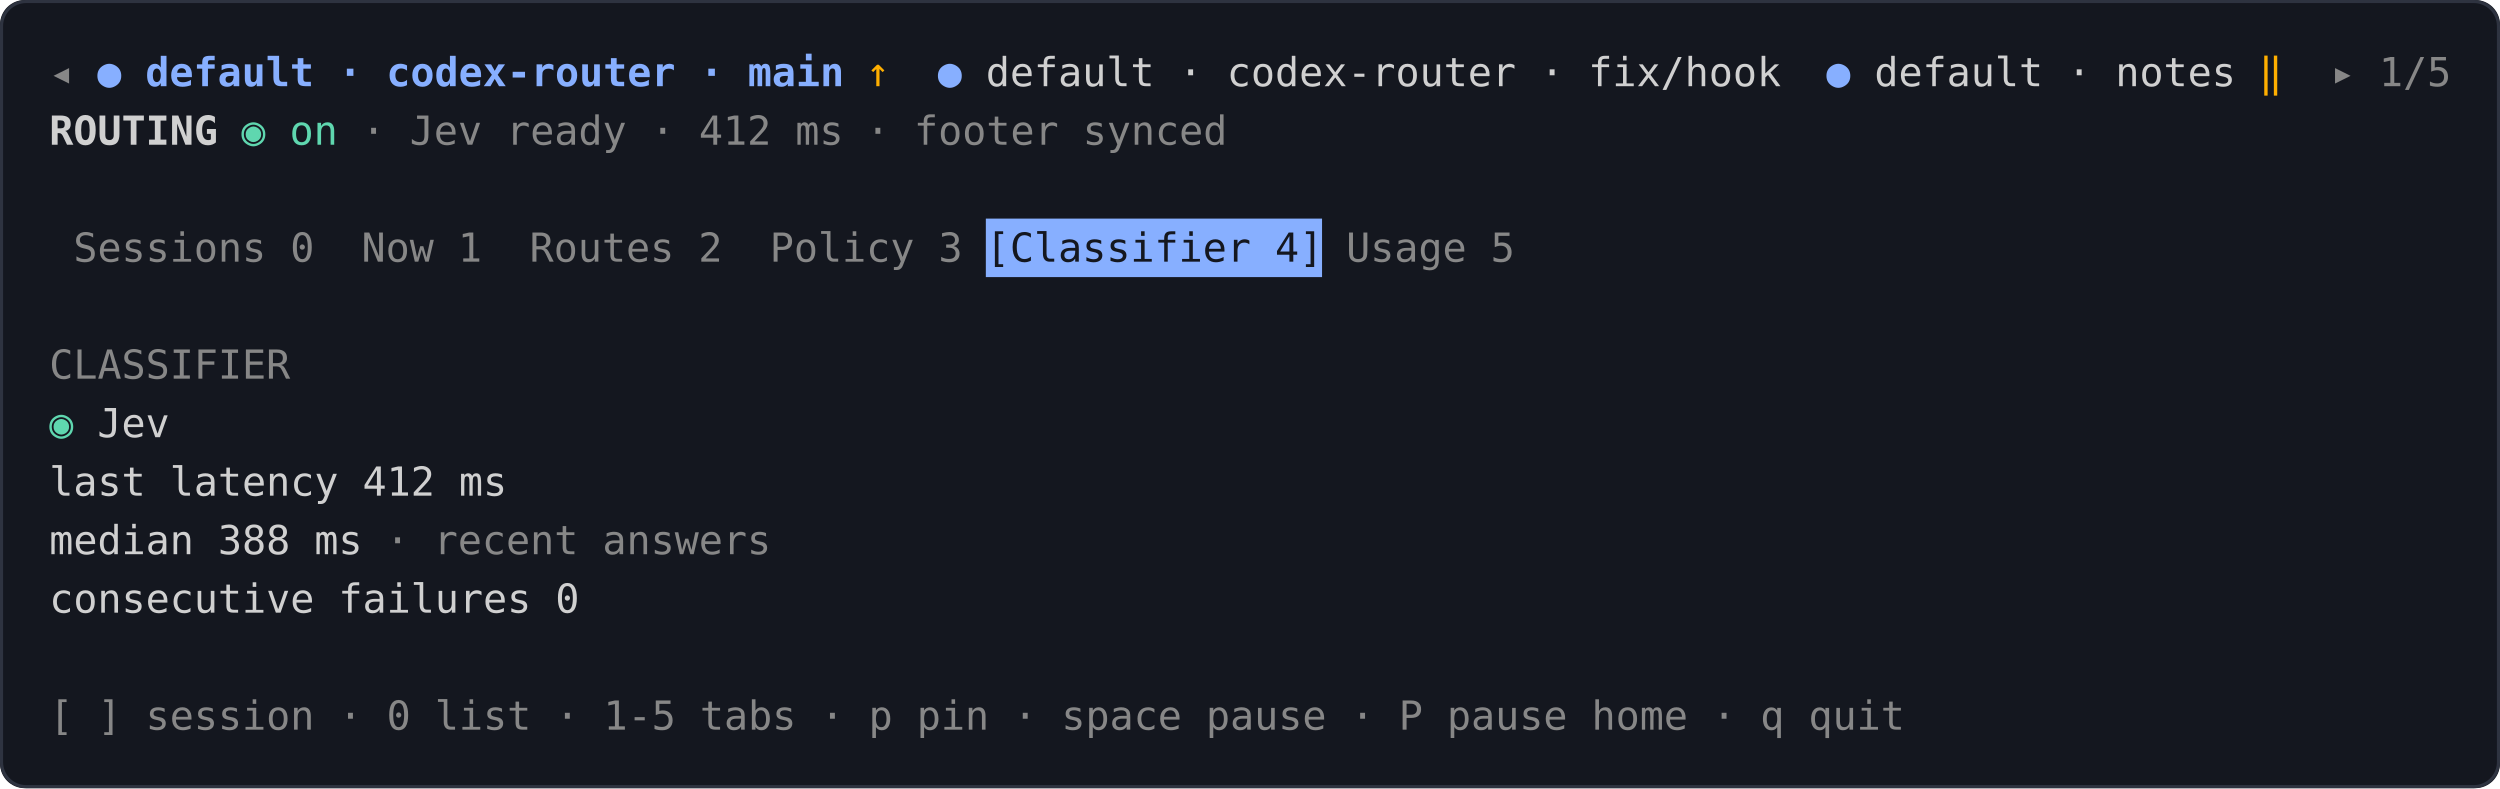
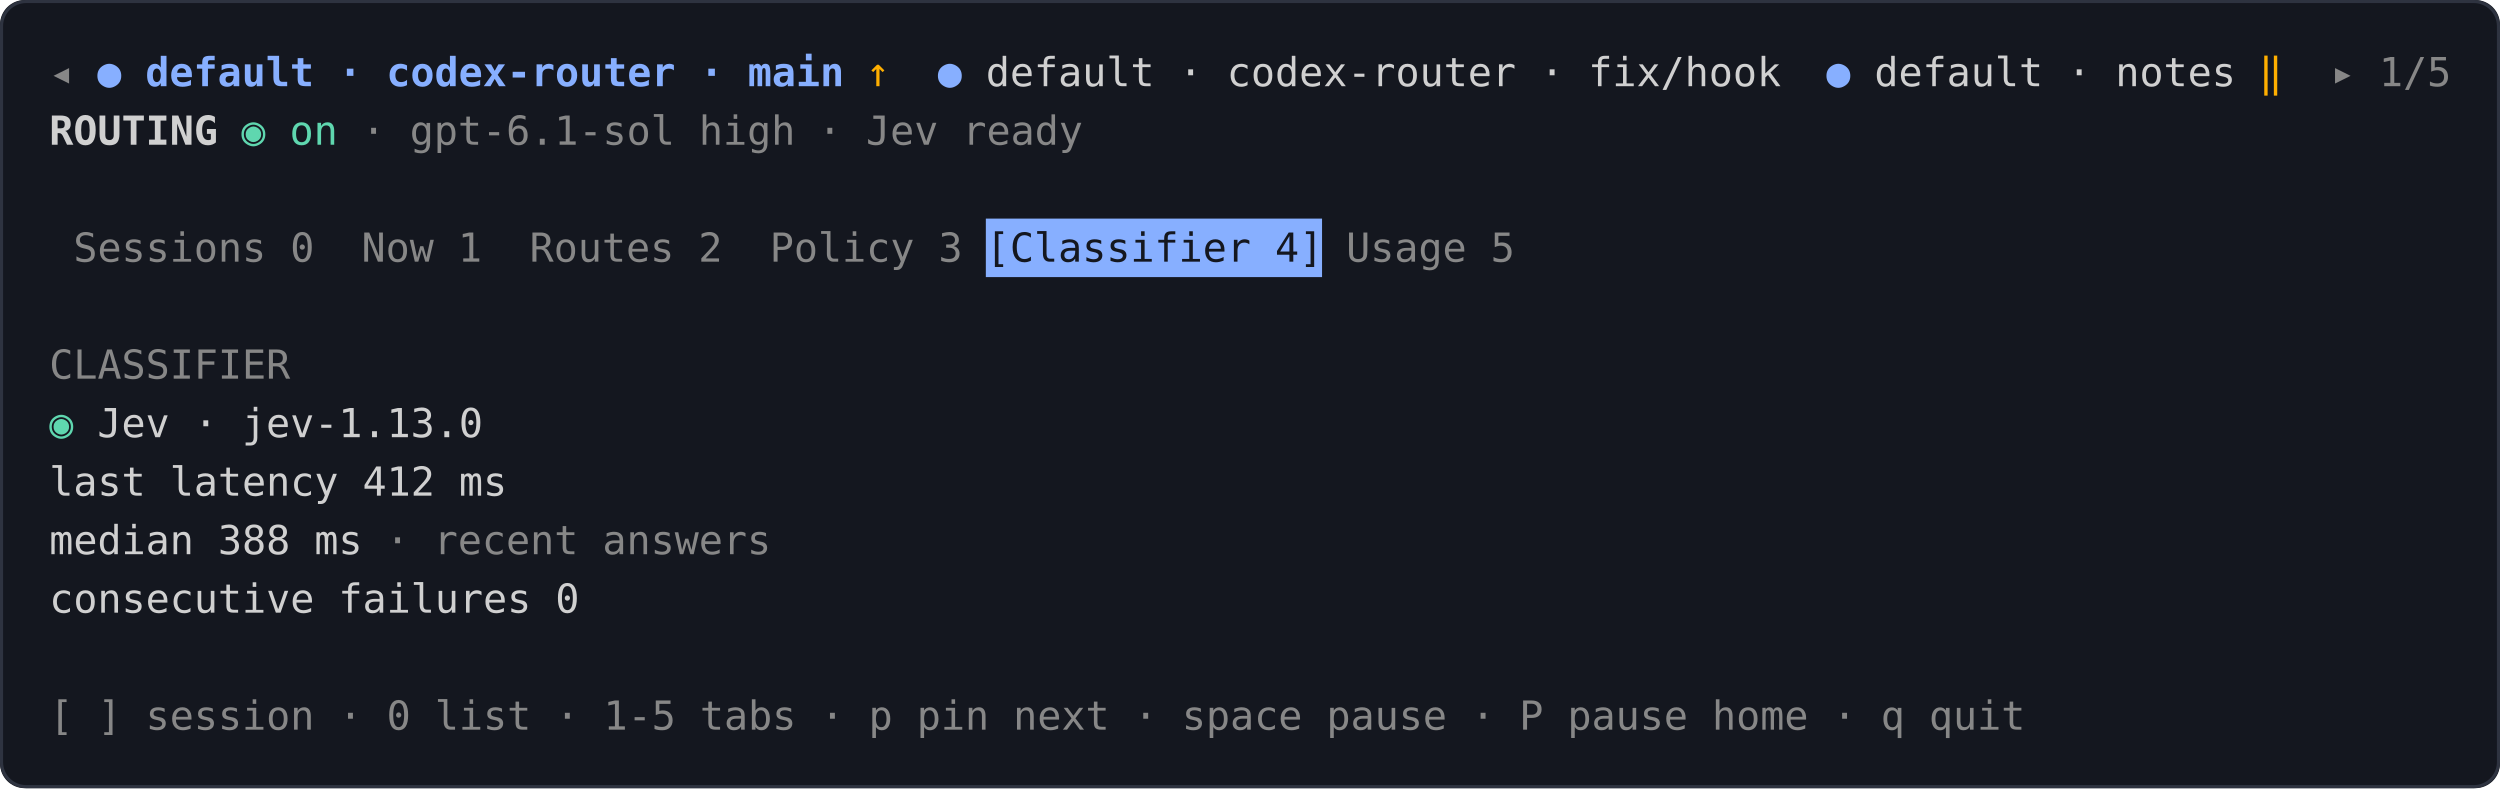
<svg xmlns="http://www.w3.org/2000/svg" viewBox="0 0 812 256" width="812" height="256" role="img" aria-labelledby="title desc">
  <style>text { font-family: ui-monospace, SFMono-Regular, Menlo, Consolas, 'DejaVu Sans Mono', monospace; font-size: 13px; }</style>
  <rect width="812" height="256" rx="8" fill="#14171f" />
  <rect x="0.5" y="0.5" width="811" height="255" rx="8" fill="none" stroke="#2e3340" />
  <text x="16.0" y="28.0" fill="#878787" xml:space="preserve">◂ </text>
  <text x="31.6" y="28.0" fill="#87afff" xml:space="preserve">● </text>
  <text x="47.2" y="28.0" fill="#87afff" font-weight="700" xml:space="preserve">default · codex-router · main</text>
  <text x="273.4" y="28.0" fill="#ffaf00" xml:space="preserve"> ↑</text>
  <text x="304.6" y="28.0" fill="#87afff" xml:space="preserve">● </text>
  <text x="320.2" y="28.0" fill="#d0d0d0" xml:space="preserve">default · codex-router · fix/hook</text>
  <text x="593.2" y="28.0" fill="#87afff" xml:space="preserve">● </text>
  <text x="608.8" y="28.0" fill="#d0d0d0" xml:space="preserve">default · notes</text>
  <text x="725.8" y="28.0" fill="#ffaf00" xml:space="preserve"> ‖</text>
  <text x="749.2" y="28.0" fill="#878787" xml:space="preserve"> ▸ 1/5</text>
  <text x="16.0" y="47.0" fill="#d0d0d0" font-weight="700" xml:space="preserve">ROUTING</text>
  <text x="78.4" y="47.0" fill="#5fd7af" xml:space="preserve">◉ on</text>
-   <text x="109.6" y="47.0" fill="#878787" xml:space="preserve"> · Jev ready · 412 ms</text>
-   <text x="273.4" y="47.0" fill="#878787" xml:space="preserve"> · footer synced</text>
+   <text x="109.6" y="47.0" fill="#878787" xml:space="preserve"> · gpt-6.1-sol high</text>
+   <text x="257.8" y="47.0" fill="#878787" xml:space="preserve"> · Jev ready</text>
  <text x="16.0" y="85.0" fill="#878787" xml:space="preserve"> Sessions 0 </text>
  <text x="109.6" y="85.0" fill="#878787" xml:space="preserve"> Now 1 </text>
  <text x="164.2" y="85.0" fill="#878787" xml:space="preserve"> Routes 2 </text>
  <text x="242.2" y="85.0" fill="#878787" xml:space="preserve"> Policy 3 </text>
  <rect x="320.2" y="71.0" width="109.2" height="19" fill="#87afff" />
  <text x="320.2" y="85.0" fill="#14171f" xml:space="preserve">[Classifier 4]</text>
  <text x="429.4" y="85.0" fill="#878787" xml:space="preserve"> Usage 5 </text>
  <text x="16.0" y="123.0" fill="#878787" xml:space="preserve">CLASSIFIER</text>
  <text x="16.0" y="142.0" fill="#5fd7af" xml:space="preserve">◉</text>
-   <text x="23.8" y="142.0" fill="#d0d0d0" xml:space="preserve"> Jev</text>
+   <text x="23.8" y="142.0" fill="#d0d0d0" xml:space="preserve"> Jev · jev-1.13.0</text>
  <text x="16.0" y="161.0" fill="#d0d0d0" xml:space="preserve">last latency 412 ms</text>
  <text x="16.0" y="180.0" fill="#d0d0d0" xml:space="preserve">median 388 ms</text>
  <text x="117.4" y="180.0" fill="#878787" xml:space="preserve"> · recent answers</text>
  <text x="16.0" y="199.0" fill="#d0d0d0" xml:space="preserve">consecutive failures 0</text>
-   <text x="16.0" y="237.0" fill="#878787" xml:space="preserve">[ ] session · 0 list · 1-5 tabs · p pin · space pause · P pause home · q quit</text>
+   <text x="16.0" y="237.0" fill="#878787" xml:space="preserve">[ ] session · 0 list · 1-5 tabs · p pin next · space pause · P pause home · q quit</text>
</svg>
